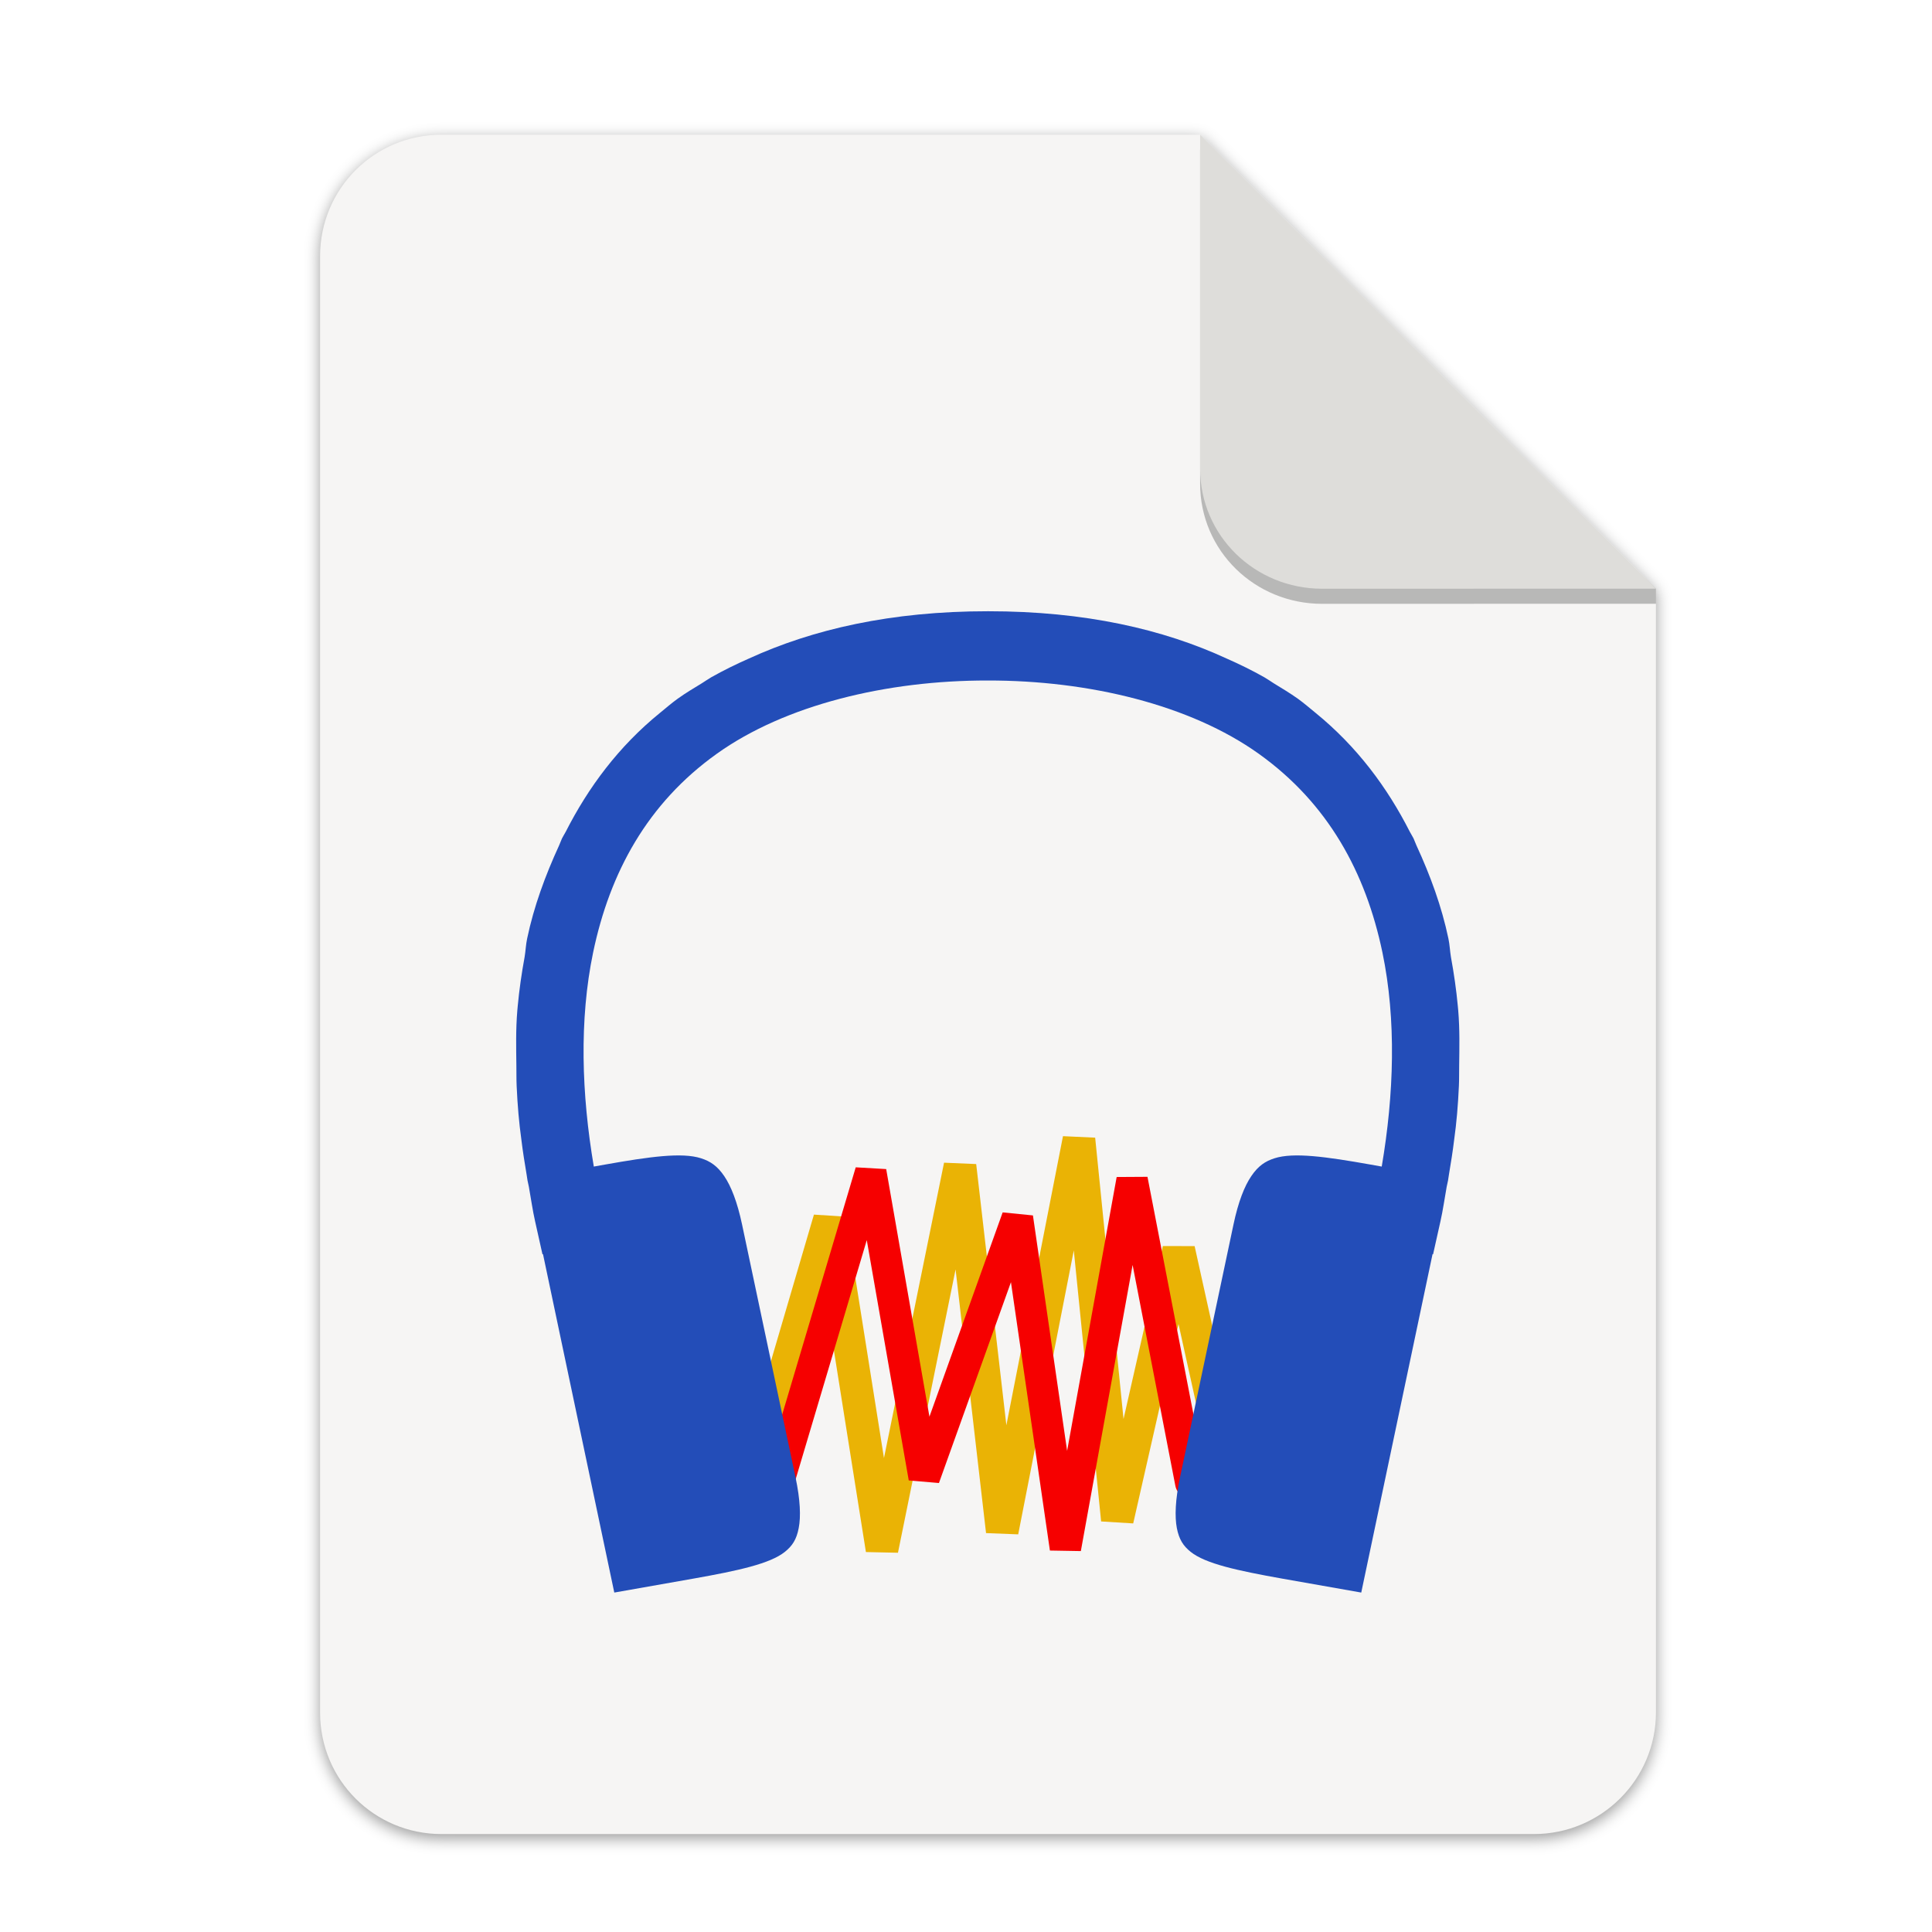
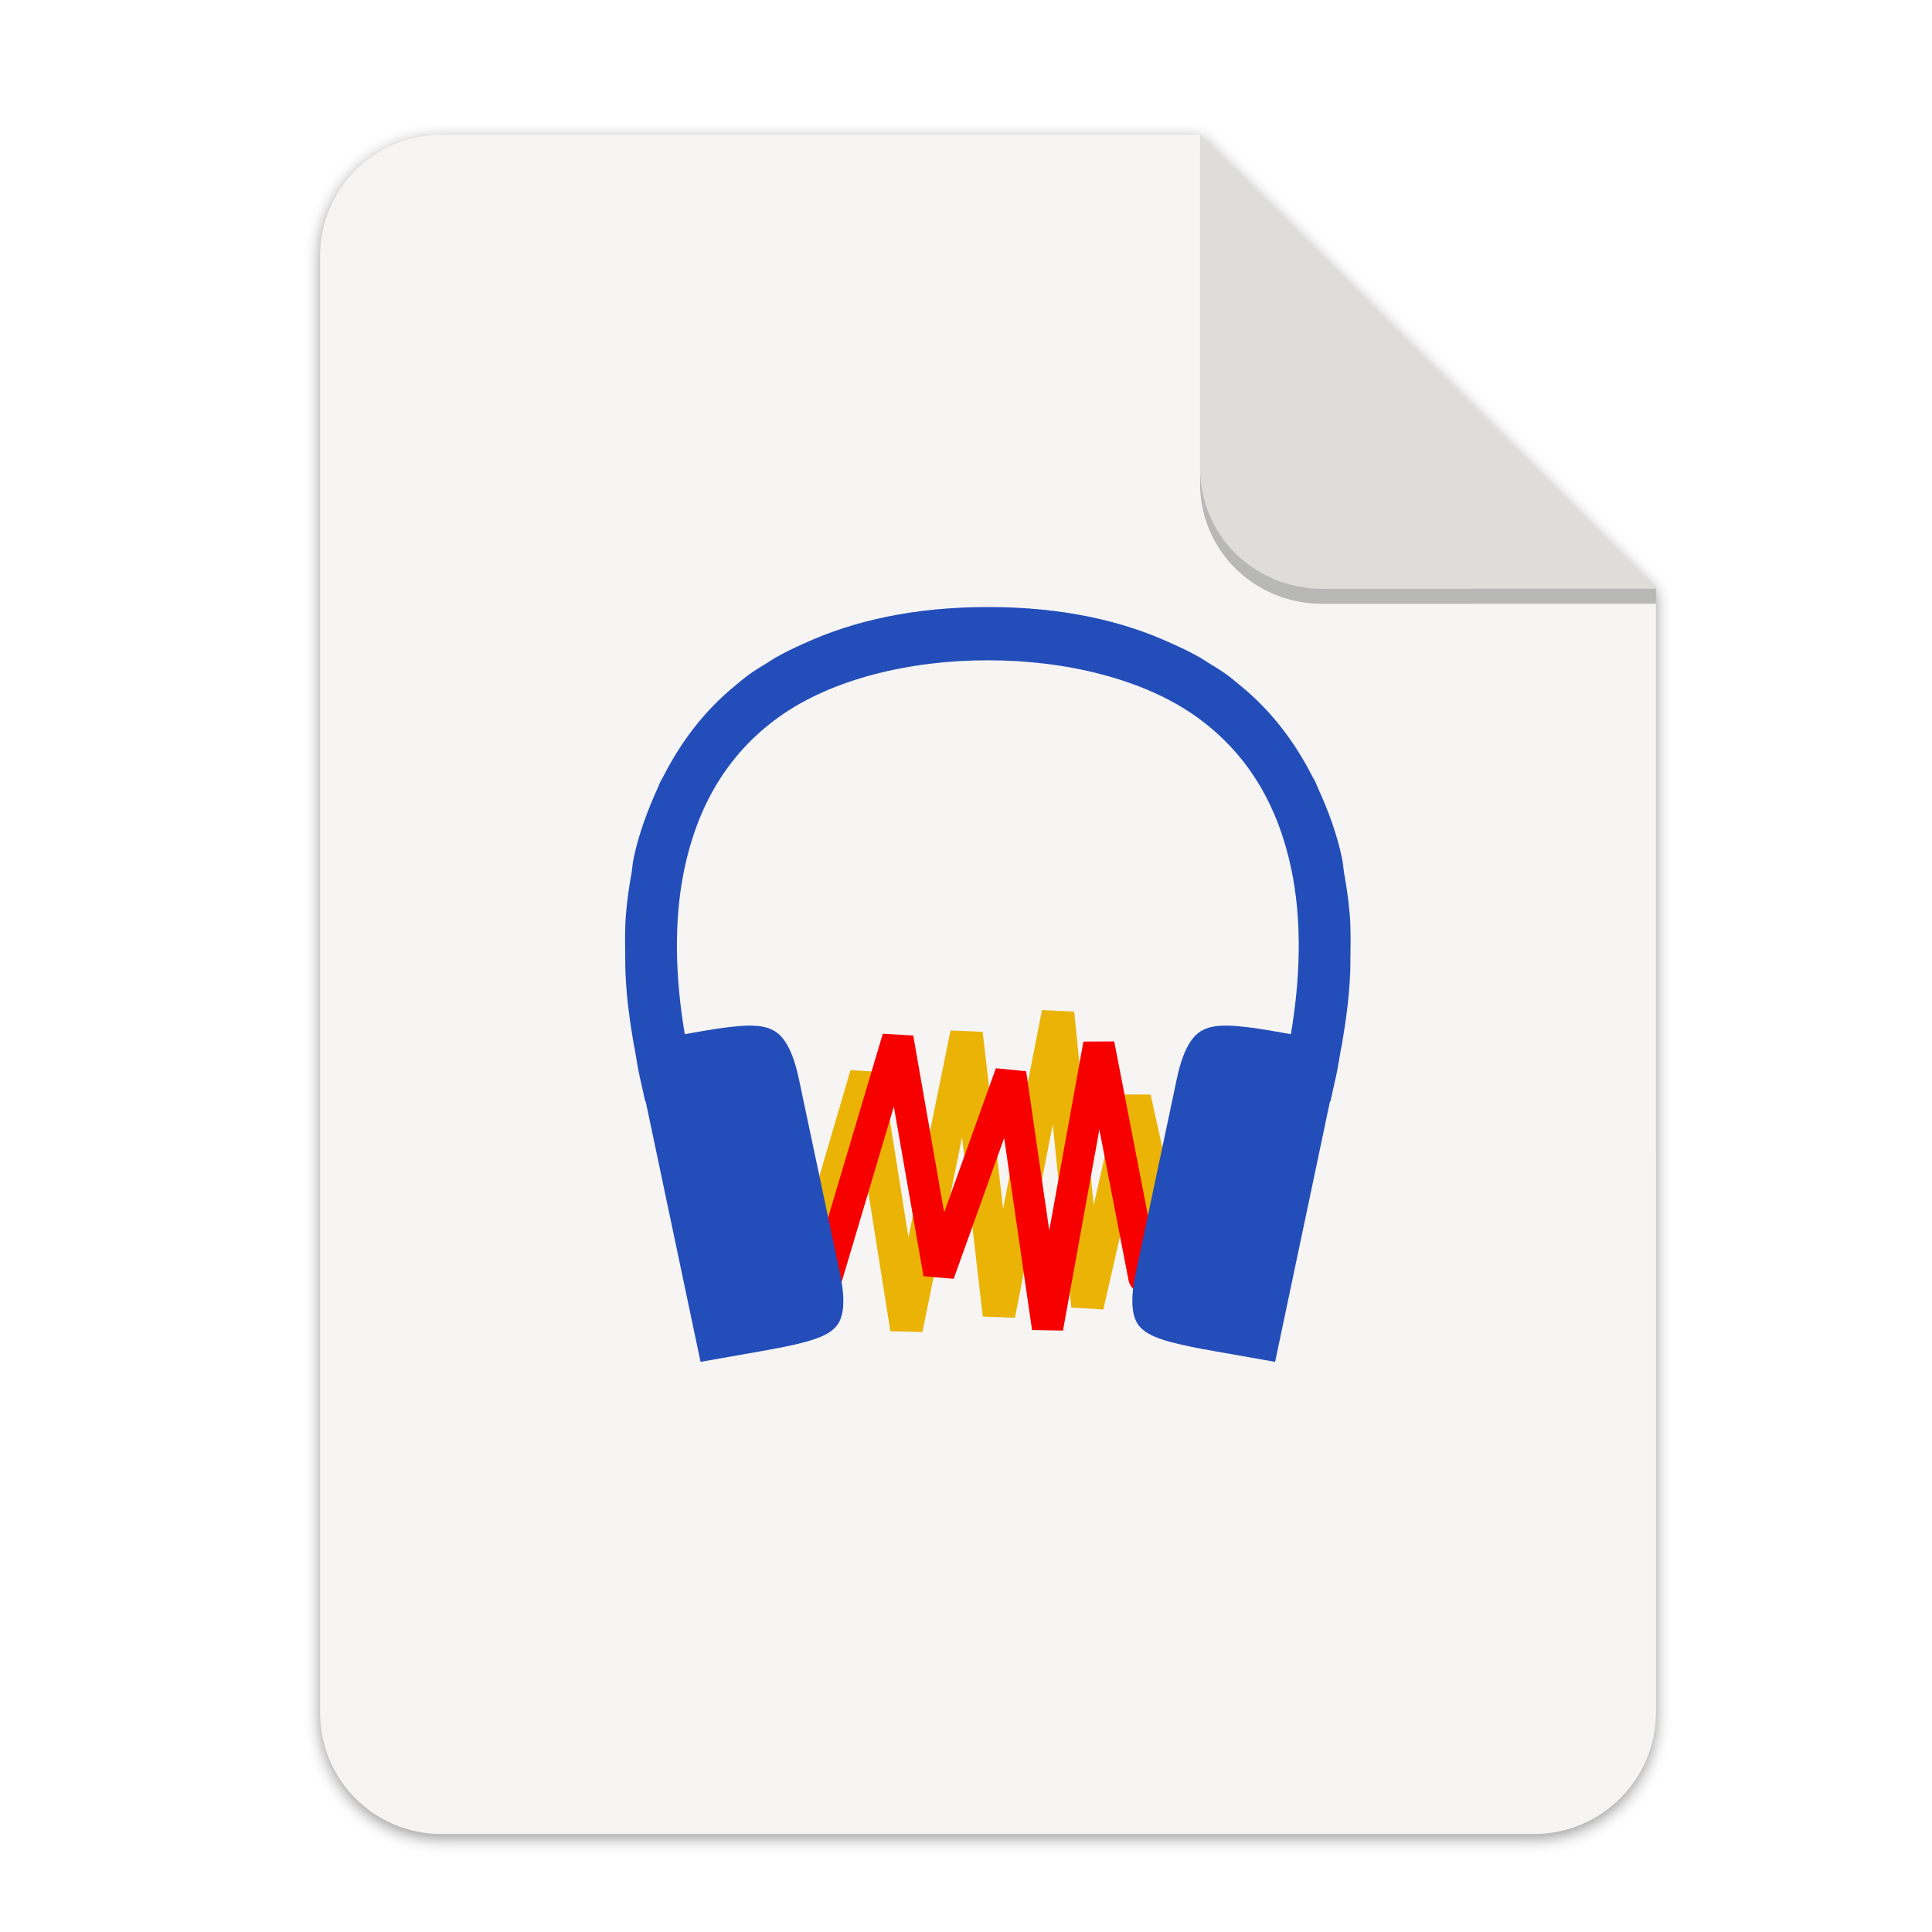
<svg xmlns="http://www.w3.org/2000/svg" width="256" height="256" version="1.1" viewBox="0 0 67.73 67.73" id="svg37">
  <defs id="defs17">
    <linearGradient id="linearGradient4226" x1="529.655" x2="-35.31" y1="401.584" y2="119.093" gradientTransform="matrix(0 -.1198893 .1198859 0 .36278 292.5483)" gradientUnits="userSpaceOnUse">
      <stop style="stop-color:#f2f2f2" offset="0" id="stop2" />
      <stop style="stop-color:#f9f9f9" offset="1" id="stop4" />
    </linearGradient>
    <linearGradient id="linearGradient4358" x1="88" x2="488" y1="88" y2="488" gradientUnits="userSpaceOnUse">
      <stop style="stop-color:#000000;stop-opacity:.588" offset="0" id="stop7" />
      <stop style="stop-color:#000000;stop-opacity:0" offset=".88" id="stop9" />
      <stop style="stop-color:#000000" offset="1" id="stop11" />
    </linearGradient>
    <filter id="filter4346" x="-.01" y="-.01" width="1.026" height="1.022" style="color-interpolation-filters:sRGB">
      <feGaussianBlur stdDeviation="2.12" id="feGaussianBlur14" />
    </filter>
    <filter style="color-interpolation-filters:sRGB" id="filter16020-3" x="-0.014" width="1.027" y="-0.011" height="1.021">
      <feGaussianBlur stdDeviation="2" id="feGaussianBlur16022-6" />
    </filter>
    <filter id="filter4346-3" x="-0.01" y="-0.01" width="1.026" height="1.022" style="color-interpolation-filters:sRGB">
      <feGaussianBlur stdDeviation="2.12" id="feGaussianBlur14-6" />
    </filter>
    <linearGradient id="linearGradient4226-5" x1="529.655" x2="-35.31" y1="401.584" y2="119.093" gradientTransform="matrix(0,-0.1198893,-0.1198859,0,67.01645,292.5483)" gradientUnits="userSpaceOnUse">
      <stop style="stop-color:#76c22b" offset="0" id="stop2-6" />
      <stop style="stop-color:#a6d74f" offset="1" id="stop4-2" />
    </linearGradient>
  </defs>
  <g transform="matrix(0.1329783,0,0,0.1329783,0.6058244,28.61488)" style="display:inline;stroke-width:0.25;enable-background:new" id="g17498">
    <g transform="translate(0,-3.4178172e-6)" style="display:inline;stroke-width:0.25;enable-background:new" id="g17498-7">
      <path style="display:inline;opacity:0.4;fill:#000000;fill-opacity:1;stroke:none;stroke-width:0.5;stroke-linejoin:round;stroke-miterlimit:4;stroke-dasharray:none;stroke-opacity:1;filter:url(#filter16020-3);enable-background:new" clip-path="none" d="m 111.828,-178.55 h 200 L 432,-58.879 432.005,237.361 c 3.1e-4,17.728 -14.449,32.088 -32.177,32.088 h -288 c -17.728,0 -32,-14.272 -32,-32 v -384 c 0,-17.728 14.272,-32 32,-32 z" id="path6869-5" />
      <path id="rect2069-3" d="m 111.828,-179.672 h 200 L 432,-60 l 0.005,296.24 c 3.1e-4,17.728 -14.449,32.088 -32.177,32.088 h -288 c -17.728,0 -32,-14.272 -32,-32 v -384 c 0,-17.728 14.272,-32 32,-32 z" clip-path="none" style="display:inline;opacity:1;fill:#f6f5f4;fill-opacity:1;stroke:none;stroke-width:0.5;stroke-linejoin:round;stroke-miterlimit:4;stroke-dasharray:none;stroke-opacity:1;enable-background:new" />
      <path style="display:inline;opacity:0.25;vector-effect:none;fill:#000000;fill-opacity:1;stroke:none;stroke-width:0.5;stroke-linecap:butt;stroke-linejoin:round;stroke-miterlimit:4;stroke-dasharray:none;stroke-dashoffset:0;stroke-opacity:1;enable-background:new" d="m 311.828,-175.692 v 88 c 0,17.728 14.442,31.694 32.17,31.694 L 432,-56.021 V -60 Z" id="path836" />
      <path id="rect26812-5" d="m 311.828,-179.672 v 88 c 0,17.728 14.442,31.694 32.17,31.694 L 432,-60 Z" style="display:inline;opacity:1;vector-effect:none;fill:#deddda;fill-opacity:1;stroke:none;stroke-width:0.5;stroke-linecap:butt;stroke-linejoin:round;stroke-miterlimit:4;stroke-dasharray:none;stroke-dashoffset:0;stroke-opacity:1;enable-background:new" />
-       <g id="g900" transform="translate(-2.580396,1.447073)">
-         <path id="path27" style="fill:none;stroke:#eab305;stroke-width:8.587" d="m 200.535,159.959 16.185,-55.173 13.826,87.076 20.566,-101.12 11.127,96.303 20.231,-103.325 10.115,100.315 16.185,-71.224 9.104,41.129" />
-         <path id="path29" style="fill:none;stroke:#f60000;stroke-width:8.263;stroke-linecap:round;stroke-linejoin:bevel;paint-order:fill markers stroke" d="M 311.942,174.294 296.476,94.397 278.901,191.544 266.246,104.384 241.668,172.942 227.58,92.285 201.568,179.741 175.941,108.939" />
-         <g id="g33" style="fill:#234db8;enable-background:new" transform="matrix(17.81448,0,0,17.81448,-7936.159,-2549.516)">
-           <path id="path31" style="fill:#234db8" d="m 460,140 c -1.437,-8.2e-4 -2.595,0.268 -3.537,0.699 -0.193,0.085 -0.38,0.177 -0.561,0.279 -0.049,0.029 -0.093,0.06 -0.141,0.09 -0.119,0.072 -0.239,0.144 -0.352,0.225 -0.093,0.067 -0.177,0.14 -0.264,0.211 -0.613,0.498 -1.061,1.103 -1.395,1.76 -0.017,0.033 -0.039,0.065 -0.055,0.098 -0.016,0.034 -0.027,0.069 -0.043,0.104 -0.204,0.444 -0.373,0.902 -0.473,1.379 -0.019,0.089 -0.022,0.181 -0.037,0.271 -0.045,0.245 -0.08,0.488 -0.102,0.727 -0.002,0.022 -0.004,0.043 -0.006,0.065 -0.024,0.287 -0.017,0.549 -0.014,0.818 0.002,0.1 -7.9e-4,0.199 0.004,0.299 0.013,0.288 0.035,0.545 0.07,0.795 0.021,0.175 0.049,0.347 0.078,0.52 0.005,0.023 0.007,0.056 0.012,0.078 v 0.002 l 0.021,0.098 c 0.031,0.17 0.054,0.343 0.092,0.51 l 0.109,0.488 0.008,-0.002 1.055,5.008 1.174,-0.207 c 0.66,-0.117 1.131,-0.22 1.35,-0.395 0.11,-0.088 0.173,-0.183 0.205,-0.352 0.033,-0.169 0.024,-0.415 -0.047,-0.752 l -0.791,-3.74 c -0.071,-0.336 -0.163,-0.568 -0.264,-0.717 -0.101,-0.148 -0.203,-0.219 -0.344,-0.264 -0.282,-0.09 -0.759,-0.024 -1.424,0.094 l -0.162,0.029 c -0.182,-1.069 -0.218,-2.172 -0.01,-3.17 0.247,-1.182 0.803,-2.206 1.83,-2.939 1.011,-0.723 2.515,-1.087 4.01,-1.084 1.495,-0.003 2.998,0.361 4.01,1.084 1.027,0.734 1.583,1.757 1.83,2.939 0.208,0.998 0.172,2.101 -0.01,3.17 l -0.162,-0.029 c -0.665,-0.118 -1.141,-0.184 -1.424,-0.094 -0.141,0.045 -0.243,0.115 -0.344,0.264 -0.101,0.148 -0.193,0.38 -0.264,0.717 l -0.791,3.74 c -0.071,0.336 -0.079,0.583 -0.047,0.752 0.033,0.169 0.095,0.264 0.205,0.352 0.219,0.175 0.689,0.277 1.35,0.395 l 1.174,0.207 1.055,-5.008 0.008,0.002 0.109,-0.488 c 0.038,-0.167 0.061,-0.34 0.092,-0.51 l 0.021,-0.098 v -0.002 c 0.005,-0.022 0.007,-0.055 0.012,-0.078 0.029,-0.173 0.057,-0.345 0.078,-0.52 0.035,-0.25 0.057,-0.507 0.07,-0.795 0.005,-0.1 0.002,-0.199 0.004,-0.299 0.003,-0.269 0.01,-0.531 -0.014,-0.818 -0.002,-0.022 -0.004,-0.043 -0.006,-0.065 -0.022,-0.239 -0.057,-0.481 -0.102,-0.727 -0.015,-0.09 -0.018,-0.182 -0.037,-0.271 -0.1,-0.477 -0.268,-0.935 -0.473,-1.379 -0.016,-0.034 -0.027,-0.069 -0.043,-0.104 -0.016,-0.033 -0.038,-0.065 -0.055,-0.098 -0.334,-0.657 -0.782,-1.261 -1.395,-1.76 -0.087,-0.071 -0.171,-0.144 -0.264,-0.211 -0.113,-0.08 -0.232,-0.152 -0.352,-0.225 -0.047,-0.03 -0.092,-0.061 -0.141,-0.09 -0.18,-0.102 -0.368,-0.194 -0.561,-0.279 C 462.595,140.268 461.437,139.999 460,140 Z" />
+       <g id="g900" transform="matrix(0.7691929,0,0,0.7691929,57.08254,-12.46875)" style="stroke-width:0.325">
+         <path id="path27" style="fill:none;stroke:#eab305;stroke-width:11.164" d="m 200.535,159.959 16.185,-55.173 13.826,87.076 20.566,-101.12 11.127,96.303 20.231,-103.325 10.115,100.315 16.185,-71.224 9.104,41.129" />
+         <path id="path29" style="fill:none;stroke:#f60000;stroke-width:10.742;stroke-linecap:round;stroke-linejoin:bevel;paint-order:fill markers stroke" d="M 311.942,174.294 296.476,94.397 278.901,191.544 266.246,104.384 241.668,172.942 227.58,92.285 201.568,179.741 175.941,108.939" />
+         <g id="g33" style="fill:#234db8;stroke-width:0.325;enable-background:new" transform="matrix(17.81448,0,0,17.81448,-7936.159,-2549.516)">
+           <path id="path31" style="fill:#234db8;stroke-width:0.325" d="m 460,140 c -1.437,-8.2e-4 -2.595,0.268 -3.537,0.699 -0.193,0.085 -0.38,0.177 -0.561,0.279 -0.049,0.029 -0.093,0.06 -0.141,0.09 -0.119,0.072 -0.239,0.144 -0.352,0.225 -0.093,0.067 -0.177,0.14 -0.264,0.211 -0.613,0.498 -1.061,1.103 -1.395,1.76 -0.017,0.033 -0.039,0.065 -0.055,0.098 -0.016,0.034 -0.027,0.069 -0.043,0.104 -0.204,0.444 -0.373,0.902 -0.473,1.379 -0.019,0.089 -0.022,0.181 -0.037,0.271 -0.045,0.245 -0.08,0.488 -0.102,0.727 -0.002,0.022 -0.004,0.043 -0.006,0.065 -0.024,0.287 -0.017,0.549 -0.014,0.818 0.002,0.1 -7.9e-4,0.199 0.004,0.299 0.013,0.288 0.035,0.545 0.07,0.795 0.021,0.175 0.049,0.347 0.078,0.52 0.005,0.023 0.007,0.056 0.012,0.078 v 0.002 l 0.021,0.098 c 0.031,0.17 0.054,0.343 0.092,0.51 l 0.109,0.488 0.008,-0.002 1.055,5.008 1.174,-0.207 c 0.66,-0.117 1.131,-0.22 1.35,-0.395 0.11,-0.088 0.173,-0.183 0.205,-0.352 0.033,-0.169 0.024,-0.415 -0.047,-0.752 l -0.791,-3.74 c -0.071,-0.336 -0.163,-0.568 -0.264,-0.717 -0.101,-0.148 -0.203,-0.219 -0.344,-0.264 -0.282,-0.09 -0.759,-0.024 -1.424,0.094 l -0.162,0.029 c -0.182,-1.069 -0.218,-2.172 -0.01,-3.17 0.247,-1.182 0.803,-2.206 1.83,-2.939 1.011,-0.723 2.515,-1.087 4.01,-1.084 1.495,-0.003 2.998,0.361 4.01,1.084 1.027,0.734 1.583,1.757 1.83,2.939 0.208,0.998 0.172,2.101 -0.01,3.17 l -0.162,-0.029 c -0.665,-0.118 -1.141,-0.184 -1.424,-0.094 -0.141,0.045 -0.243,0.115 -0.344,0.264 -0.101,0.148 -0.193,0.38 -0.264,0.717 l -0.791,3.74 c -0.071,0.336 -0.079,0.583 -0.047,0.752 0.033,0.169 0.095,0.264 0.205,0.352 0.219,0.175 0.689,0.277 1.35,0.395 l 1.174,0.207 1.055,-5.008 0.008,0.002 0.109,-0.488 c 0.038,-0.167 0.061,-0.34 0.092,-0.51 l 0.021,-0.098 v -0.002 c 0.005,-0.022 0.007,-0.055 0.012,-0.078 0.029,-0.173 0.057,-0.345 0.078,-0.52 0.035,-0.25 0.057,-0.507 0.07,-0.795 0.005,-0.1 0.002,-0.199 0.004,-0.299 0.003,-0.269 0.01,-0.531 -0.014,-0.818 -0.002,-0.022 -0.004,-0.043 -0.006,-0.065 -0.022,-0.239 -0.057,-0.481 -0.102,-0.727 -0.015,-0.09 -0.018,-0.182 -0.037,-0.271 -0.1,-0.477 -0.268,-0.935 -0.473,-1.379 -0.016,-0.034 -0.027,-0.069 -0.043,-0.104 -0.016,-0.033 -0.038,-0.065 -0.055,-0.098 -0.334,-0.657 -0.782,-1.261 -1.395,-1.76 -0.087,-0.071 -0.171,-0.144 -0.264,-0.211 -0.113,-0.08 -0.232,-0.152 -0.352,-0.225 -0.047,-0.03 -0.092,-0.061 -0.141,-0.09 -0.18,-0.102 -0.368,-0.194 -0.561,-0.279 C 462.595,140.268 461.437,139.999 460,140 Z" />
        </g>
      </g>
    </g>
  </g>
</svg>
